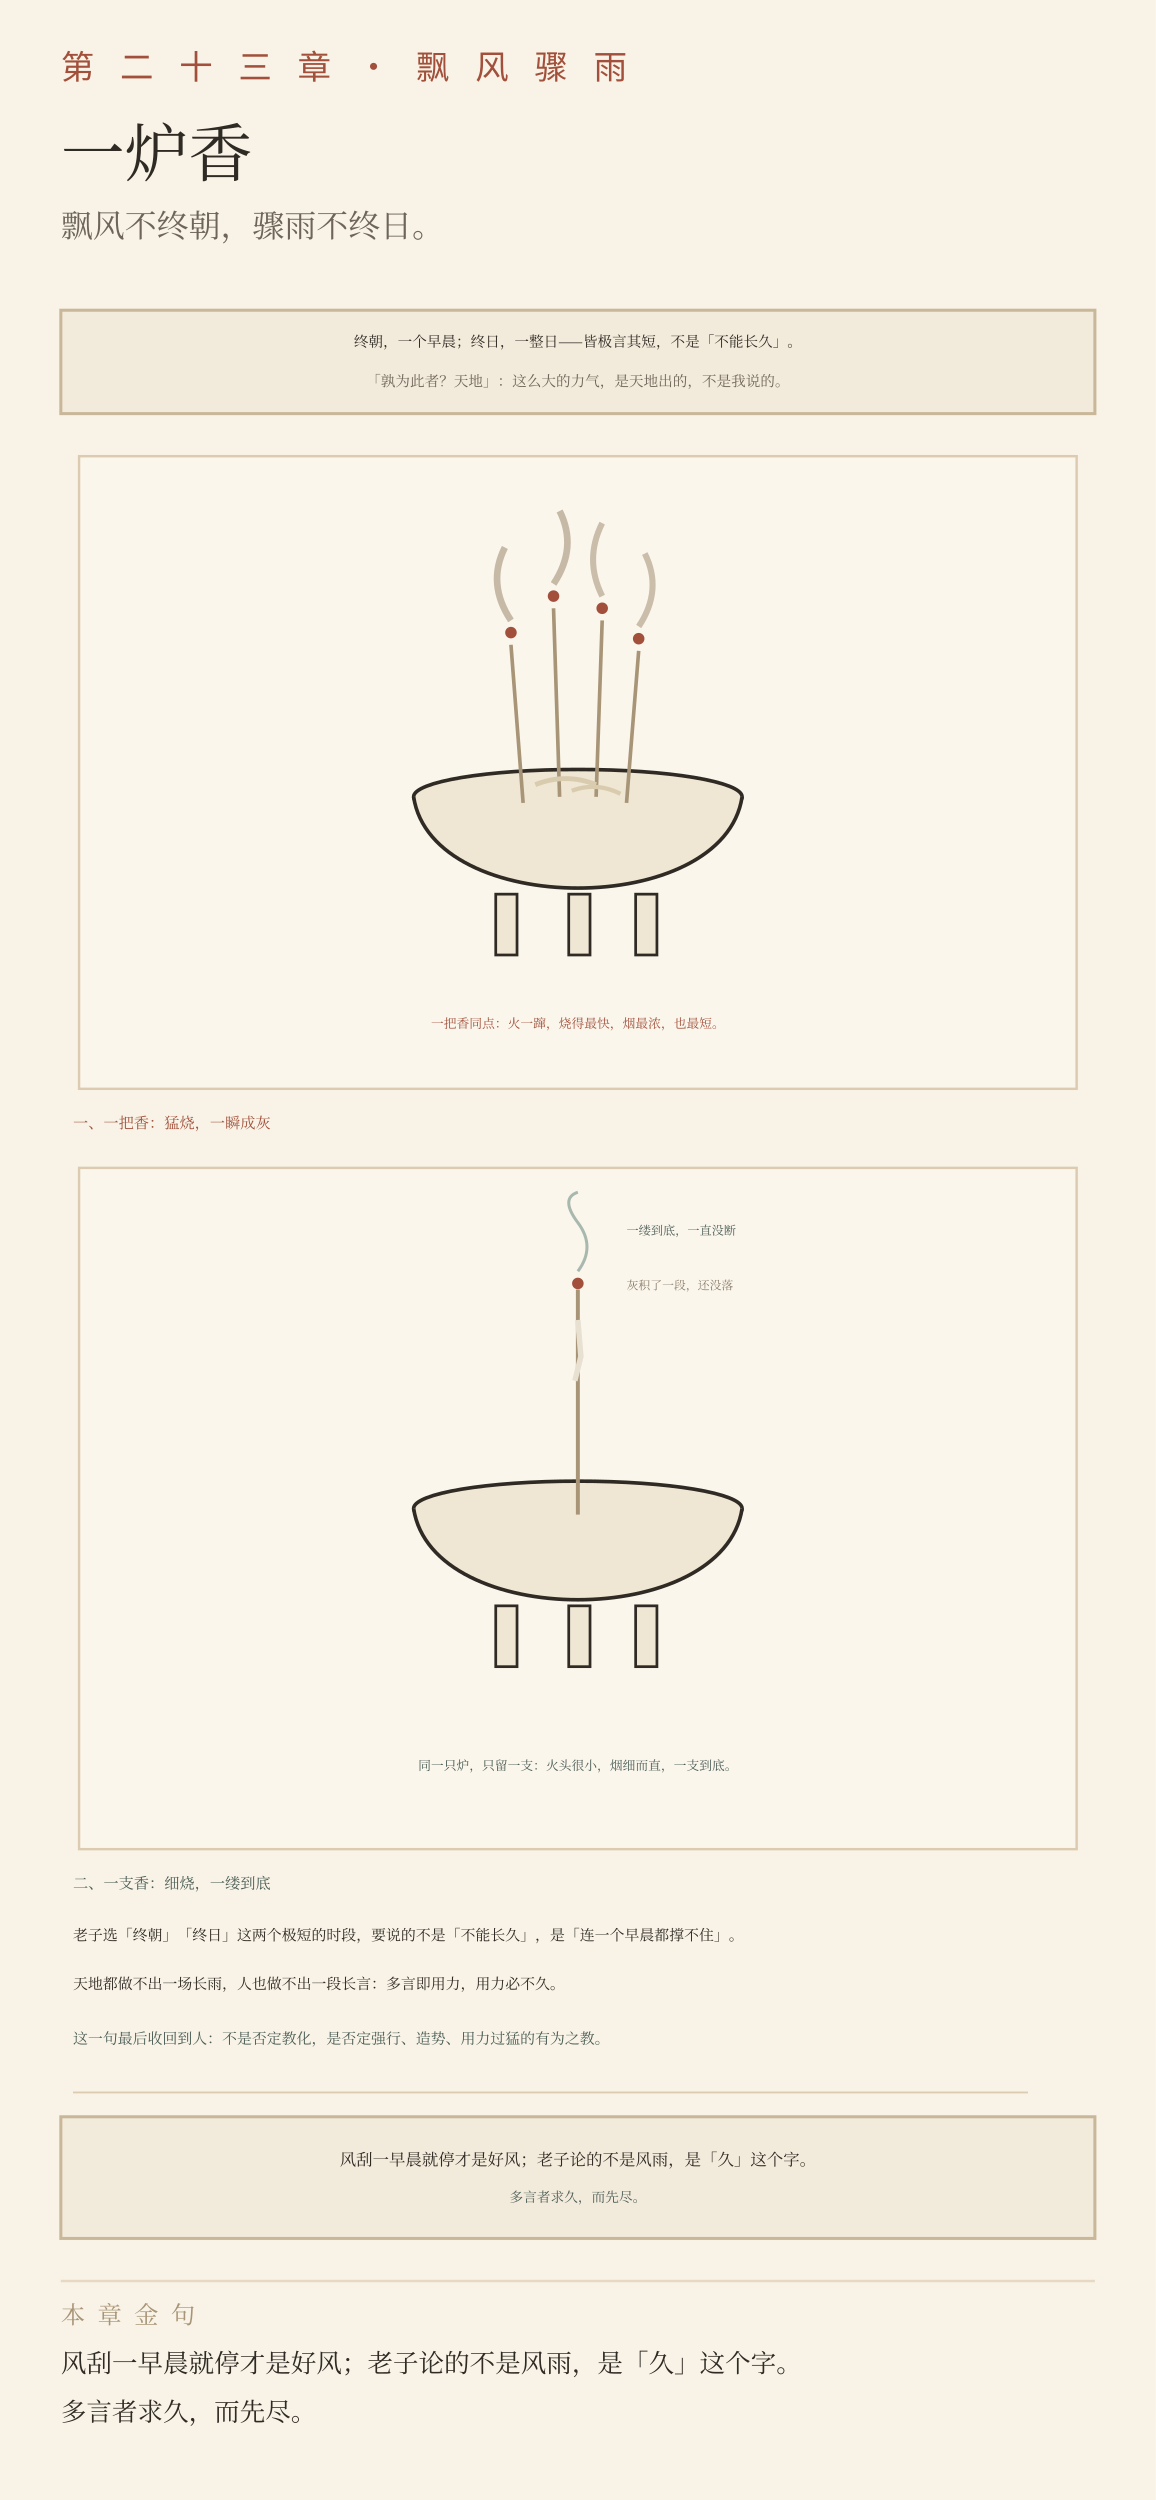
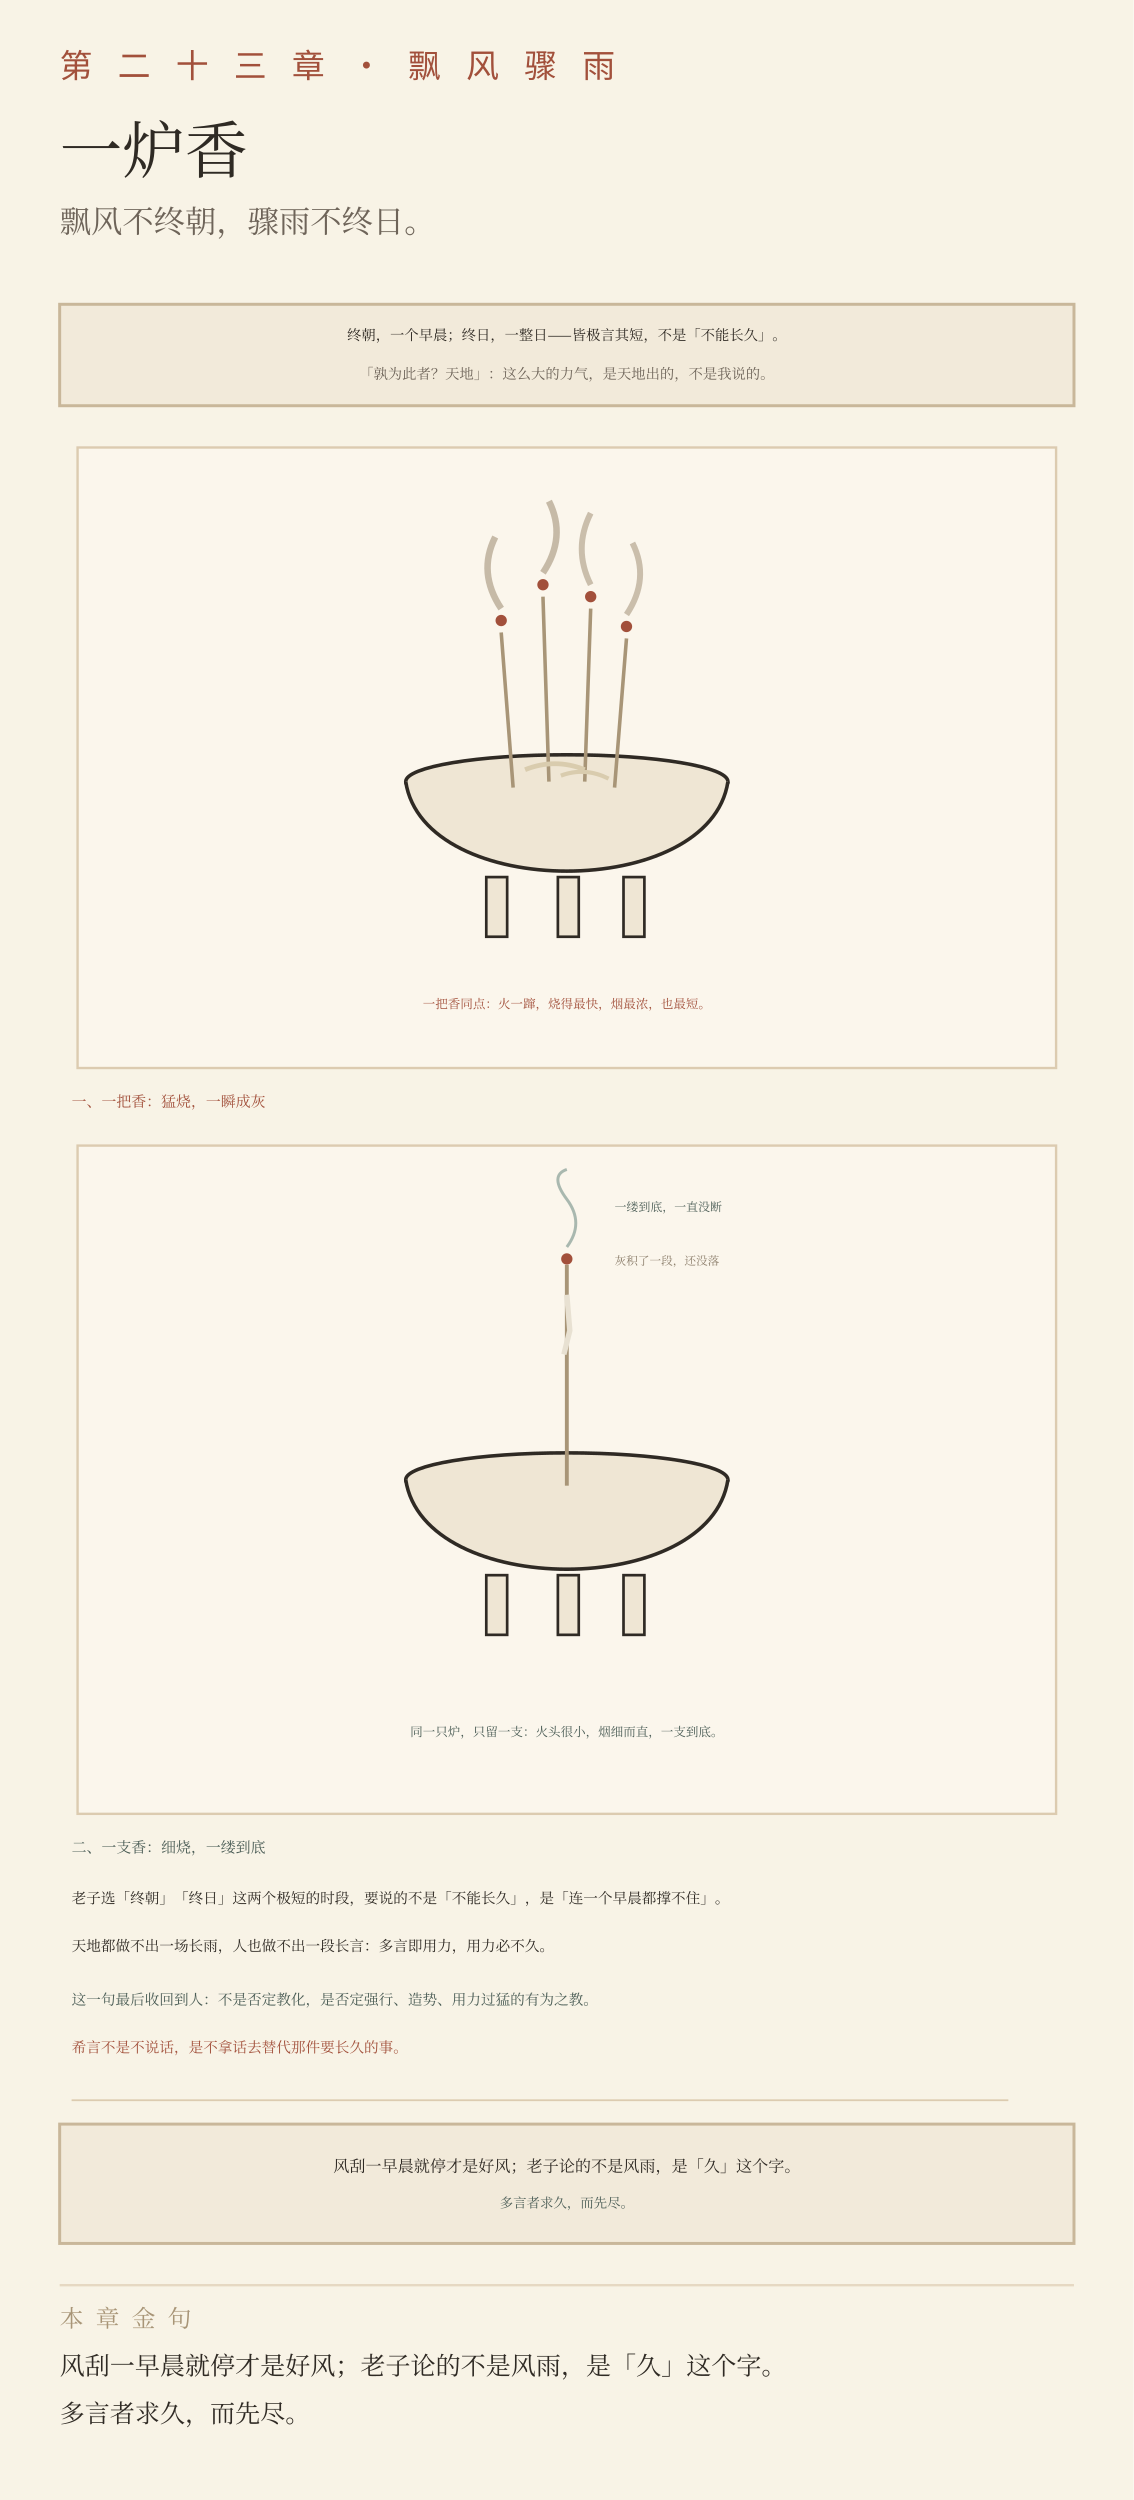
- <svg xmlns="http://www.w3.org/2000/svg" viewBox="0 0 380 822" role="img" aria-label="猛烧的那一把，烧得最快，烟最浓，也最短" font-family="'Noto Serif CJK SC','Noto Serif SC','Songti SC',serif">
+ <svg xmlns="http://www.w3.org/2000/svg" viewBox="0 0 380 838" role="img" aria-label="猛烧的那一把，烧得最快，烟最浓，也最短" font-family="'Noto Serif CJK SC','Noto Serif SC','Songti SC',serif">
  <defs>
    <marker id="arr" viewBox="0 0 10 10" refX="9" refY="5" markerWidth="6" markerHeight="6" orient="auto">
      <path d="M0 0 L10 5 L0 10 z" fill="#6E6459" />
    </marker>
    <marker id="arr2" viewBox="0 0 10 10" refX="9" refY="5" markerWidth="6" markerHeight="6" orient="auto">
      <path d="M0 0 L10 5 L0 10 z" fill="#4A5C55" />
    </marker>
    <marker id="arrL" viewBox="0 0 10 10" refX="1" refY="5" markerWidth="6" markerHeight="6" orient="auto">
      <path d="M10 0 L0 5 L10 10 z" fill="#4A5C55" />
    </marker>
    <marker id="arrS" viewBox="0 0 10 10" refX="9" refY="5" markerWidth="6" markerHeight="6" orient="auto">
      <path d="M0 0 L10 5 L0 10 z" fill="#A2503B" />
    </marker>
  </defs>
-   <rect x="0" y="0" width="380" height="822" fill="#F8F3E6" />
+   <rect x="0" y="0" width="380" height="838" fill="#F8F3E6" />
  <text x="20" y="26" font-size="11" fill="#A2503B" font-family="'Noto Sans CJK SC','Noto Sans SC',sans-serif" letter-spacing="3">第 二 十 三 章 · 飘 风 骤 雨</text>
  <text x="20" y="58" font-size="21" fill="#2F2A24">一炉香</text>
  <text x="20" y="78" font-size="10.5" fill="#6E6459">飘风不终朝，骤雨不终日。</text>
  <rect x="20" y="102" width="340" height="34" fill="#F2EADA" stroke="#C9B79A" stroke-width="1.0" />
  <text x="190" y="114" font-size="4.8" fill="#2F2A24" text-anchor="middle">终朝，一个早晨；终日，一整日——皆极言其短，不是「不能长久」。</text>
  <text x="190" y="127" font-size="4.8" fill="#6E6459" text-anchor="middle">「孰为此者？天地」：这么大的力气，是天地出的，不是我说的。</text>
  <rect x="26" y="150" width="328" height="208" fill="#FBF6EC" stroke="#DCCBB0" stroke-width="0.8" />
  <ellipse cx="190" cy="262" rx="54" ry="9" fill="#EFE6D4" stroke="#2F2A24" stroke-width="1.2" />
  <path d="M136,262 C142,302 238,302 244,262" fill="#EFE6D4" stroke="#2F2A24" stroke-width="1.2" />
  <rect x="163" y="294" width="7" height="20" fill="#EFE6D4" stroke="#2F2A24" stroke-width="0.9" />
  <rect x="187" y="294" width="7" height="20" fill="#EFE6D4" stroke="#2F2A24" stroke-width="0.9" />
  <rect x="209" y="294" width="7" height="20" fill="#EFE6D4" stroke="#2F2A24" stroke-width="0.9" />
  <line x1="172" y1="264" x2="168" y2="212" stroke="#A89577" stroke-width="1.2" />
  <circle cx="168" cy="208" r="1.9" fill="#A2503B" stroke="none" />
  <line x1="184" y1="262" x2="182" y2="200" stroke="#A89577" stroke-width="1.2" />
  <circle cx="182" cy="196" r="1.9" fill="#A2503B" stroke="none" />
  <line x1="196" y1="262" x2="198" y2="204" stroke="#A89577" stroke-width="1.2" />
  <circle cx="198" cy="200" r="1.9" fill="#A2503B" stroke="none" />
  <line x1="206" y1="264" x2="210" y2="214" stroke="#A89577" stroke-width="1.2" />
  <circle cx="210" cy="210" r="1.9" fill="#A2503B" stroke="none" />
  <path d="M168,204 Q160,192 166,180" fill="none" stroke="#B9AB96" stroke-width="2.2" opacity="0.8" />
  <path d="M182,192 Q190,180 184,168" fill="none" stroke="#B9AB96" stroke-width="2.2" opacity="0.8" />
  <path d="M198,196 Q192,184 198,172" fill="none" stroke="#B9AB96" stroke-width="2.0" opacity="0.75" />
  <path d="M210,206 Q218,194 212,182" fill="none" stroke="#B9AB96" stroke-width="2.0" opacity="0.75" />
  <path d="M176,258 q10,-4 20,0" fill="none" stroke="#D9CCAE" stroke-width="1.6" />
  <path d="M188,260 q8,-3 16,1" fill="none" stroke="#D9CCAE" stroke-width="1.4" />
  <text x="190" y="338" font-size="4.2" fill="#A2503B" text-anchor="middle">一把香同点：火一蹿，烧得最快，烟最浓，也最短。</text>
  <text x="24" y="371" font-size="5.0" fill="#A2503B">一、一把香：猛烧，一瞬成灰</text>
  <rect x="26" y="384" width="328" height="224" fill="#FBF6EC" stroke="#DCCBB0" stroke-width="0.8" />
  <ellipse cx="190" cy="496" rx="54" ry="9" fill="#EFE6D4" stroke="#2F2A24" stroke-width="1.2" />
  <path d="M136,496 C142,536 238,536 244,496" fill="#EFE6D4" stroke="#2F2A24" stroke-width="1.2" />
  <rect x="163" y="528" width="7" height="20" fill="#EFE6D4" stroke="#2F2A24" stroke-width="0.9" />
  <rect x="187" y="528" width="7" height="20" fill="#EFE6D4" stroke="#2F2A24" stroke-width="0.9" />
  <rect x="209" y="528" width="7" height="20" fill="#EFE6D4" stroke="#2F2A24" stroke-width="0.9" />
  <line x1="190" y1="498" x2="190" y2="424" stroke="#A89577" stroke-width="1.3" />
  <path d="M190,434 L191,446 L189,454" fill="none" stroke="#E8E1D2" stroke-width="1.8" />
  <circle cx="190" cy="422" r="1.9" fill="#A2503B" stroke="none" />
  <path d="M190,418 Q196,410 190,402 T190,392" fill="none" stroke="#A9B8AF" stroke-width="1.0" />
  <text x="206" y="406" font-size="4.0" fill="#4A5C55">一缕到底，一直没断</text>
  <text x="206" y="424" font-size="3.9" fill="#8A7C69">灰积了一段，还没落</text>
  <text x="190" y="582" font-size="4.2" fill="#4A5C55" text-anchor="middle">同一只炉，只留一支：火头很小，烟细而直，一支到底。</text>
  <text x="24" y="621" font-size="5.0" fill="#4A5C55">二、一支香：细烧，一缕到底</text>
  <text x="24" y="638" font-size="4.9" fill="#2F2A24">老子选「终朝」「终日」这两个极短的时段，要说的不是「不能长久」，是「连一个早晨都撑不住」。</text>
  <text x="24" y="654" font-size="4.9" fill="#2F2A24">天地都做不出一场长雨，人也做不出一段长言：多言即用力，用力必不久。</text>
  <text x="24" y="672" font-size="4.9" fill="#4A5C55">这一句最后收回到人：不是否定教化，是否定强行、造势、用力过猛的有为之教。</text>
-   <line x1="24" y1="688" x2="338" y2="688" stroke="#DCCBB0" stroke-width="0.6" />
-   <rect x="20" y="696" width="340" height="40" fill="#F2EADA" stroke="#C9B79A" stroke-width="1.0" />
-   <text x="190" y="712" font-size="5.4" fill="#2F2A24" text-anchor="middle">风刮一早晨就停才是好风；老子论的不是风雨，是「久」这个字。</text>
-   <text x="190" y="724" font-size="4.5" fill="#4A5C55" text-anchor="middle">多言者求久，而先尽。</text>
-   <line x1="20" y1="750" x2="360" y2="750" stroke="#E6D8C2" stroke-width="0.8" />
-   <text x="20" y="764" font-size="8.0" fill="#A89577" letter-spacing="1">本 章 金 句</text>
-   <text x="20" y="780" font-size="8.4" fill="#2F2A24">风刮一早晨就停才是好风；老子论的不是风雨，是「久」这个字。</text>
-   <text x="20" y="796" font-size="8.4" fill="#2F2A24">多言者求久，而先尽。</text>
+   <text x="24" y="688" font-size="4.9" fill="#A2503B">希言不是不说话，是不拿话去替代那件要长久的事。</text>
+   <line x1="24" y1="704" x2="338" y2="704" stroke="#DCCBB0" stroke-width="0.6" />
+   <rect x="20" y="712" width="340" height="40" fill="#F2EADA" stroke="#C9B79A" stroke-width="1.0" />
+   <text x="190" y="728" font-size="5.4" fill="#2F2A24" text-anchor="middle">风刮一早晨就停才是好风；老子论的不是风雨，是「久」这个字。</text>
+   <text x="190" y="740" font-size="4.5" fill="#4A5C55" text-anchor="middle">多言者求久，而先尽。</text>
+   <line x1="20" y1="766" x2="360" y2="766" stroke="#E6D8C2" stroke-width="0.8" />
+   <text x="20" y="780" font-size="8.0" fill="#A89577" letter-spacing="1">本 章 金 句</text>
+   <text x="20" y="796" font-size="8.4" fill="#2F2A24">风刮一早晨就停才是好风；老子论的不是风雨，是「久」这个字。</text>
+   <text x="20" y="812" font-size="8.4" fill="#2F2A24">多言者求久，而先尽。</text>
</svg>
